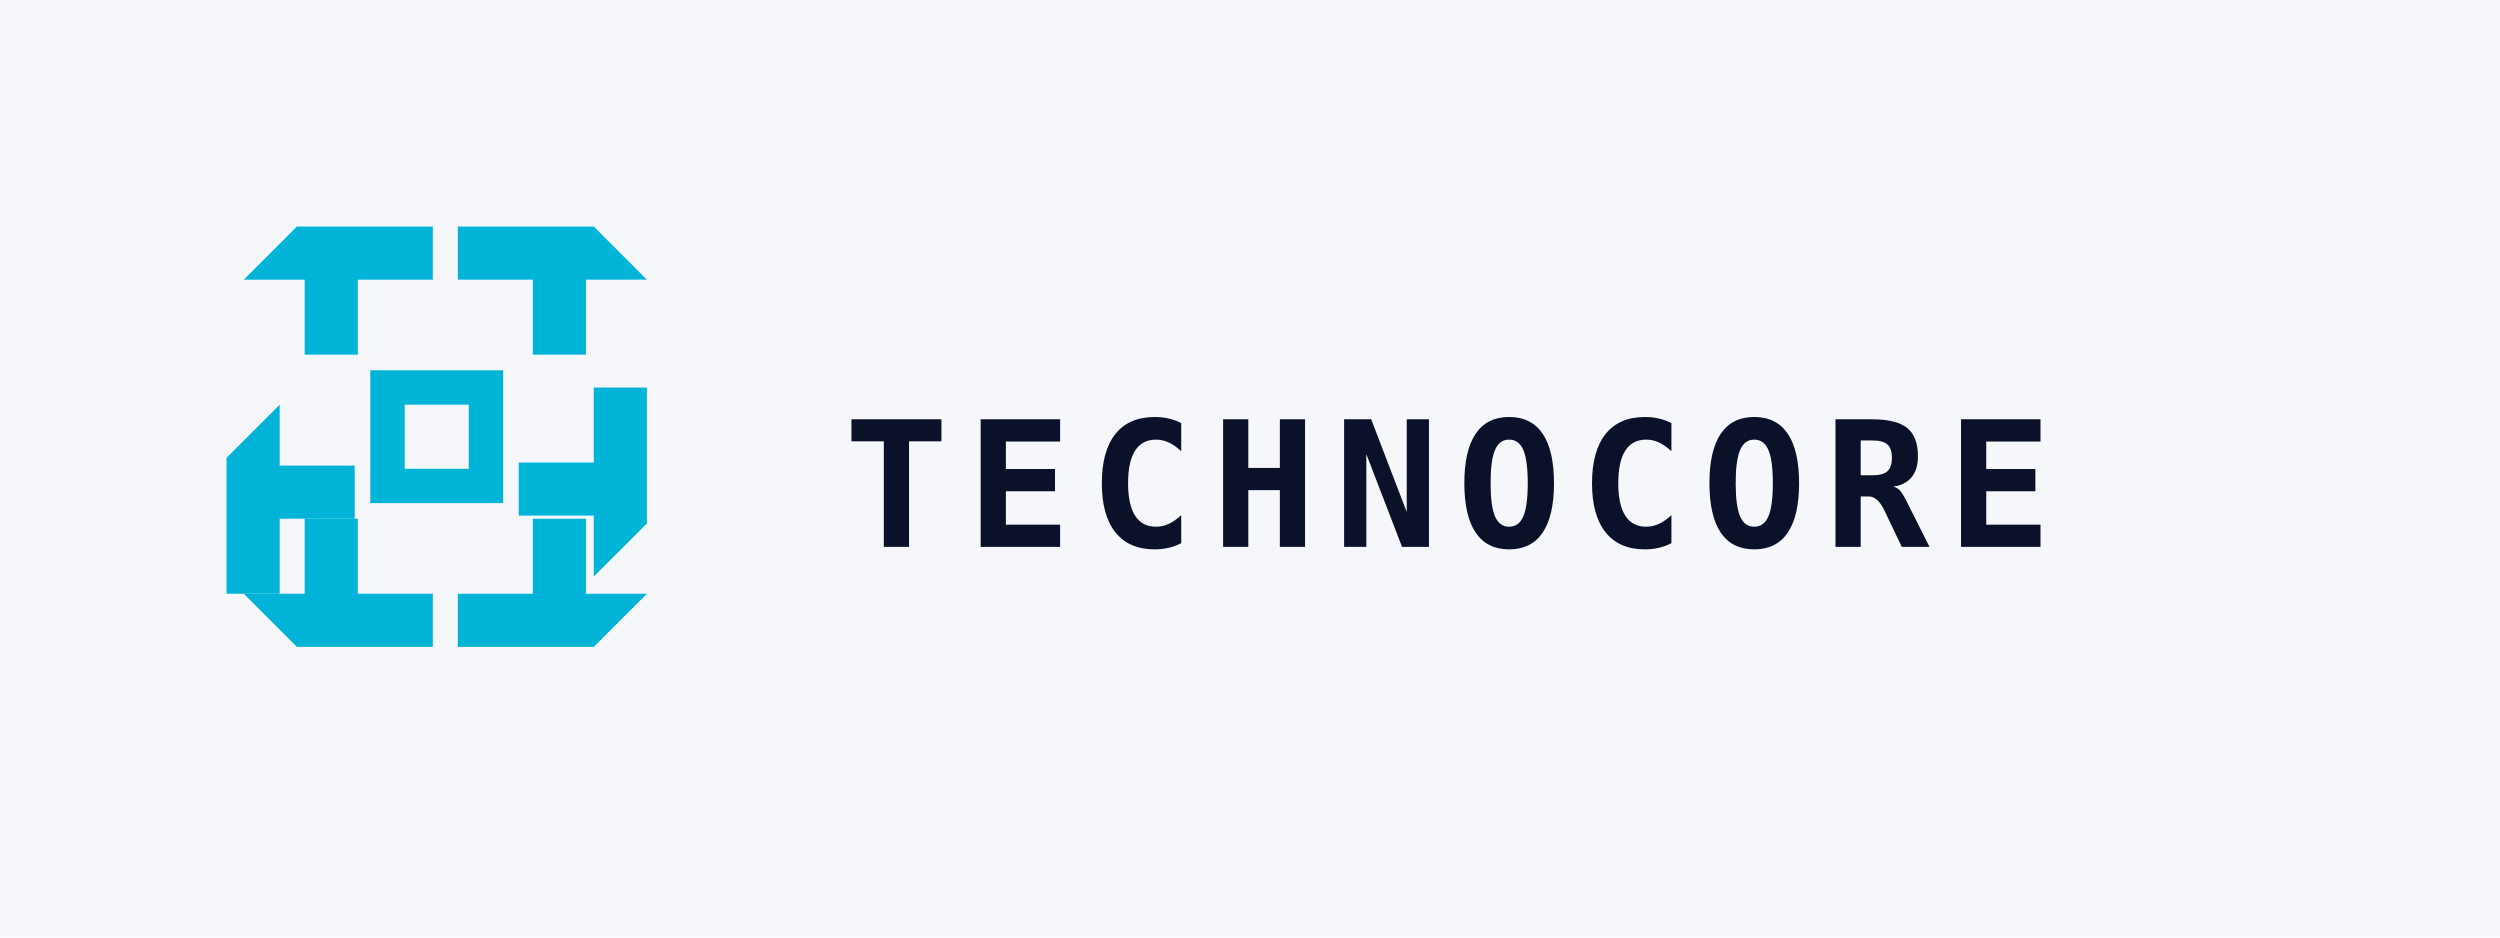
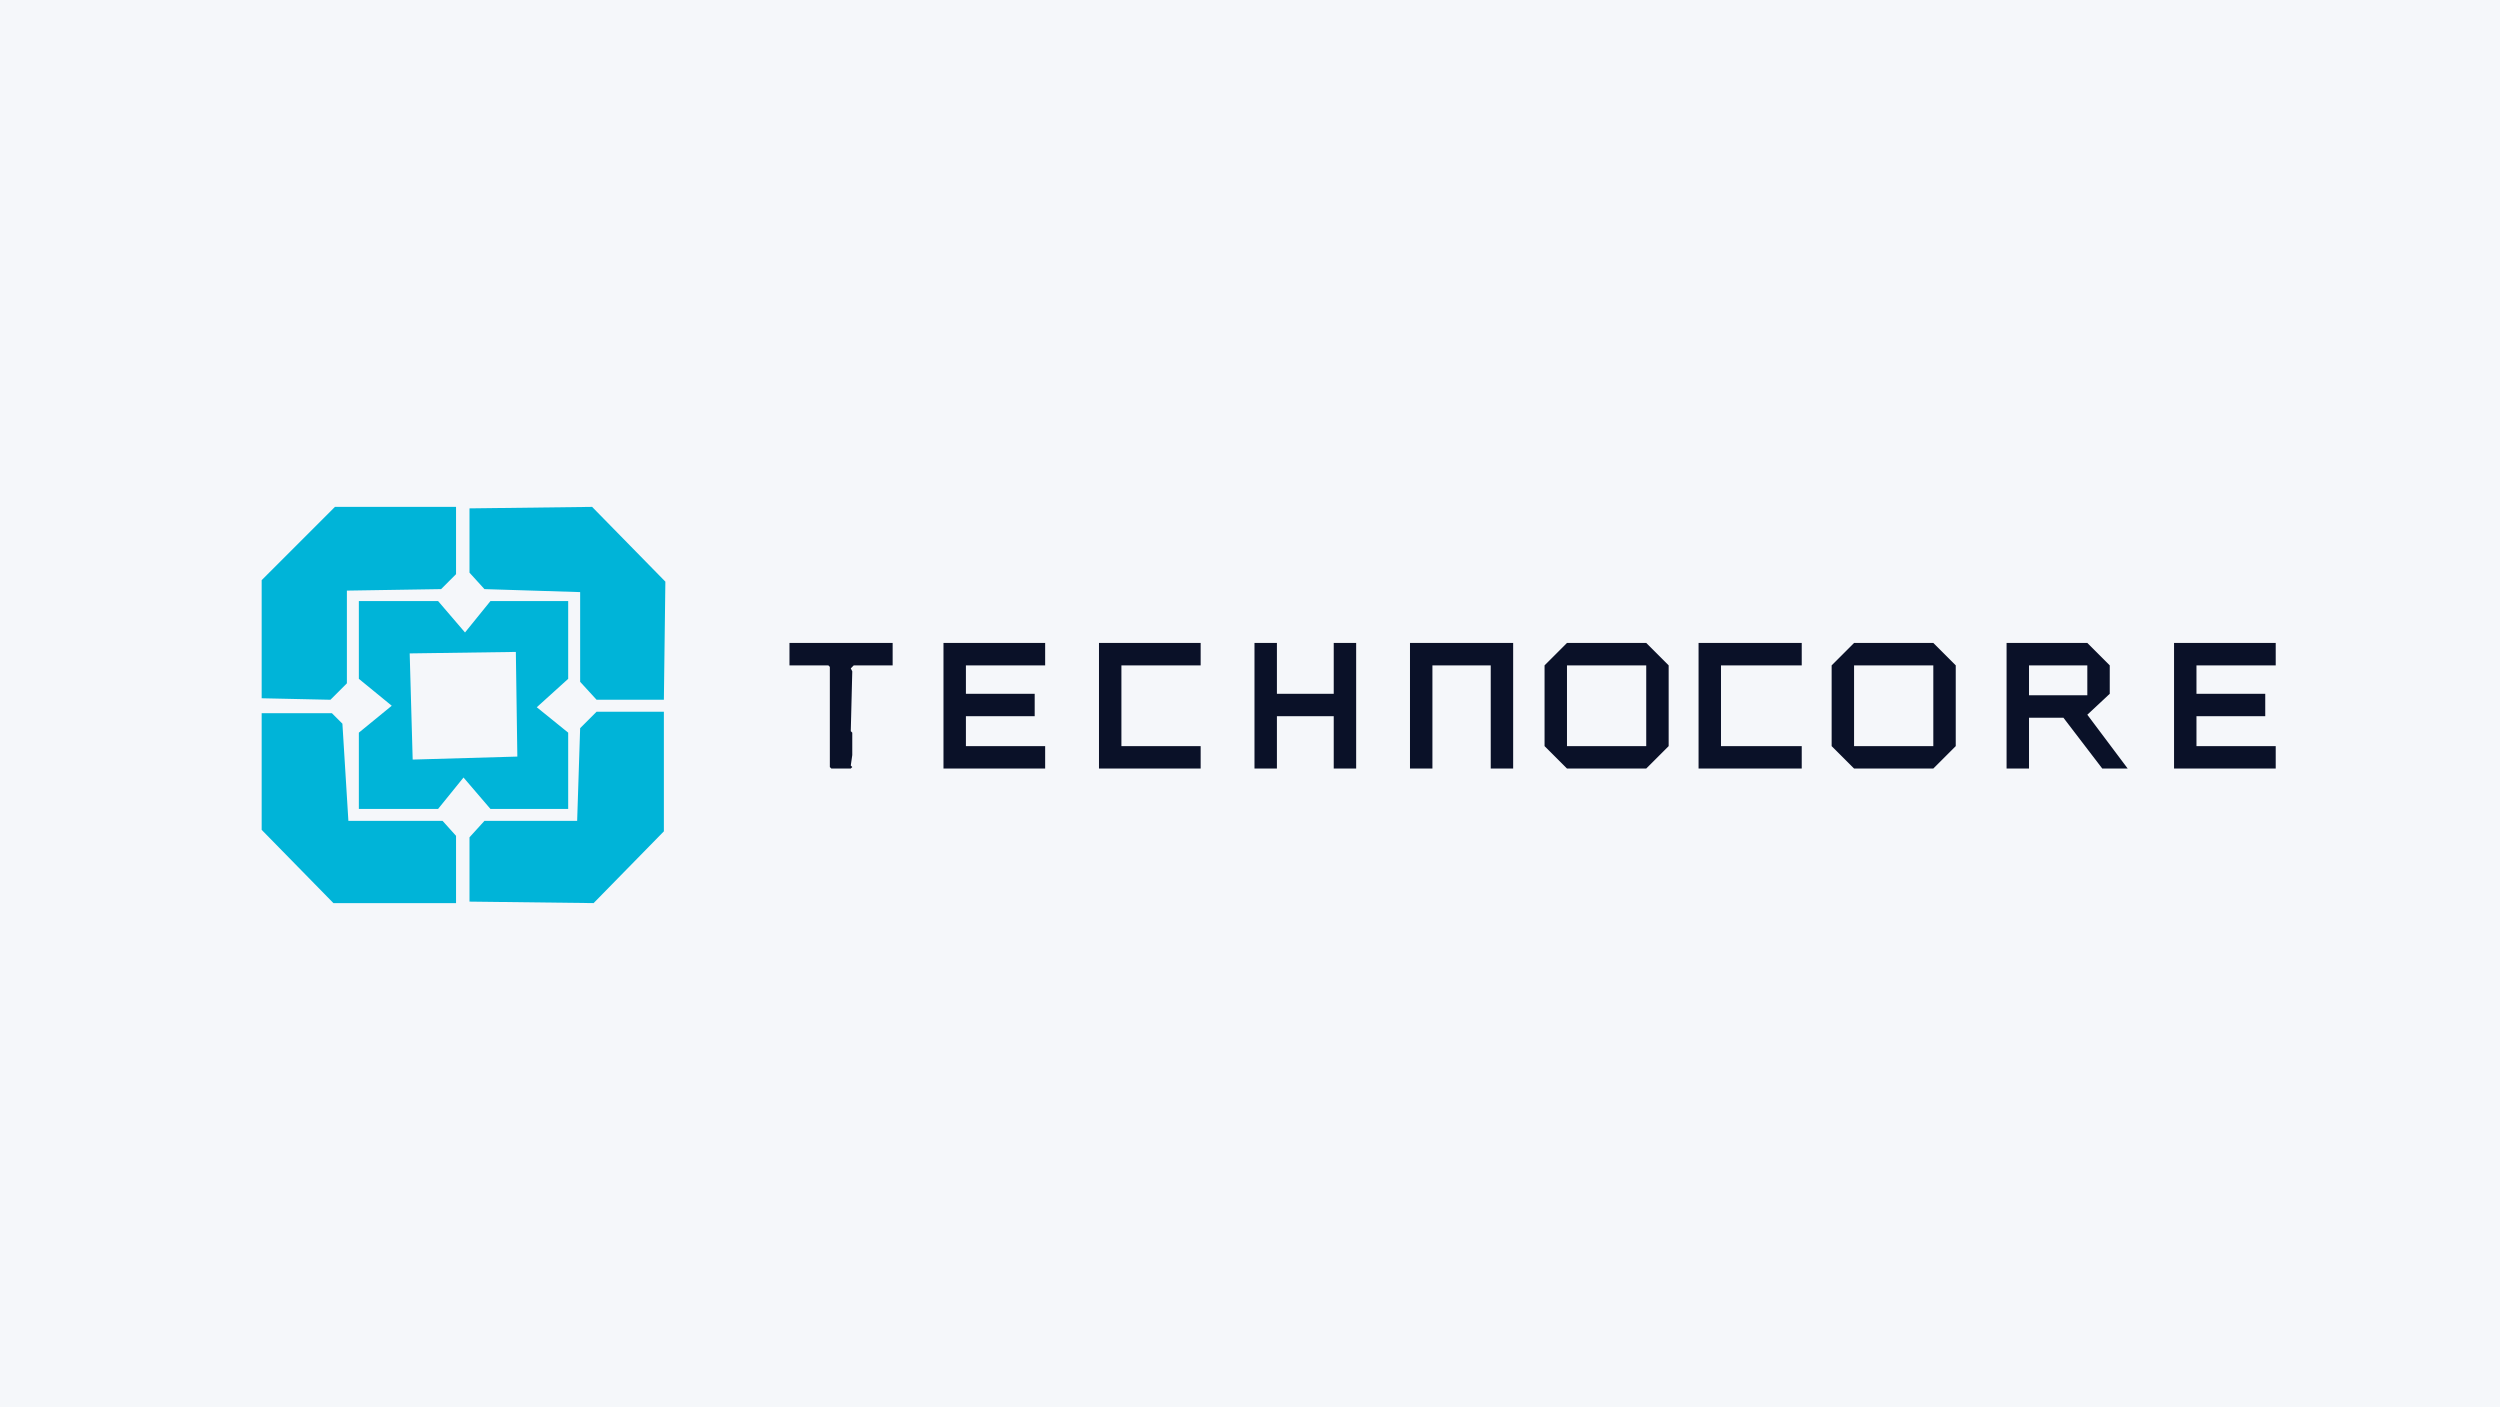
- <svg xmlns="http://www.w3.org/2000/svg" width="1600" height="600" viewBox="0 0 1600 600" role="img" aria-labelledby="title desc">
-   <rect width="1600" height="600" fill="#F5F7FA" />
-   <g fill="#00B4D8" transform="translate(145 145)">
-     <path d="M45 0H132V34H84V82H50V34H11Z" />
-     <path d="M148 0H235L269 34H230V82H196V34H148Z" />
-     <path d="M0 45L34 11V50H82V84H34V132H0Z" transform="translate(0 103)" />
-     <path d="M269 103V190L235 224V185H187V151H235V103Z" />
-     <path d="M45 269L11 235H50V187H84V235H132V269Z" />
-     <path d="M148 269V235H196V187H230V235H269L235 269Z" />
-     <path fill-rule="evenodd" d="M92 92H177V177H92ZM114 114V155H155V114Z" />
-   </g>
-   <text x="540" y="350" fill="#0A1128" font-family="'Space Mono', ui-monospace, SFMono-Regular, Menlo, Consolas, monospace" font-size="112" font-weight="700" letter-spacing="11">TECHNOCORE</text>
+ <svg xmlns="http://www.w3.org/2000/svg" width="1672" height="941" viewBox="0 0 1672 941" role="img" aria-labelledby="title desc">
+   <rect width="1672" height="941" fill="#F5F7FA" />
+   <path d="M 305 339 L 224 339 L 175 388 L 175 467 L 221 468 L 232 457 L 232 395 L 295 394 L 305 384 Z M 314 340 L 314 383 L 324 394 L 388 396 L 388 456 L 399 468 L 444 468 L 445 389 L 396 339 Z M 240 402 L 240 454 L 262 472 L 240 490 L 240 541 L 293 541 L 310 520 L 328 541 L 380 541 L 380 490 L 359 473 L 380 454 L 380 402 L 328 402 L 311 423 L 293 402 Z M 274 437 L 345 436 L 346 506 L 276 508 Z M 175 477 L 175 555 L 223 604 L 305 604 L 305 559 L 296 549 L 233 549 L 229 484 L 222 477 Z M 444 476 L 399 476 L 388 487 L 386 549 L 324 549 L 314 560 L 314 603 L 397 604 L 444 556 Z" fill="#00B4D8" fill-rule="evenodd" />
+   <path d="M 528 430 L 528 445 L 554 445 L 555 446 L 555 513 L 556 514 L 569 514 L 570 513 L 569 512 L 570 505 L 570 490 L 569 489 L 570 449 L 569 447 L 571 445 L 597 445 L 597 430 Z M 631 430 L 631 514 L 699 514 L 699 499 L 646 499 L 646 479 L 692 479 L 692 464 L 646 464 L 646 445 L 699 445 L 699 430 Z M 735 430 L 735 514 L 803 514 L 803 499 L 750 499 L 750 445 L 803 445 L 803 430 Z M 839 430 L 839 514 L 854 514 L 854 479 L 892 479 L 892 514 L 907 514 L 907 430 L 892 430 L 892 464 L 854 464 L 854 430 Z M 943 430 L 943 514 L 958 514 L 958 445 L 997 445 L 997 514 L 1012 514 L 1012 430 Z M 1048 430 L 1033 445 L 1033 499 L 1048 514 L 1101 514 L 1116 499 L 1116 445 L 1101 430 Z M 1063 445 L 1086 445 L 1101 445 L 1101 499 L 1048 499 L 1048 445 Z M 1136 430 L 1136 514 L 1205 514 L 1205 499 L 1151 499 L 1151 445 L 1205 445 L 1205 430 Z M 1240 430 L 1225 445 L 1225 499 L 1240 514 L 1293 514 L 1308 499 L 1308 445 L 1293 430 Z M 1255 445 L 1278 445 L 1293 445 L 1293 499 L 1240 499 L 1240 445 Z M 1342 430 L 1342 514 L 1357 514 L 1357 480 L 1380 480 L 1406 514 L 1423 514 L 1396 478 L 1411 464 L 1411 445 L 1396 430 Z M 1357 445 L 1381 445 L 1396 445 L 1396 465 L 1381 465 L 1357 465 Z M 1454 430 L 1454 514 L 1522 514 L 1522 499 L 1469 499 L 1469 479 L 1515 479 L 1515 464 L 1469 464 L 1469 445 L 1522 445 L 1522 430 Z" fill="#0A1128" fill-rule="evenodd" />
</svg>
